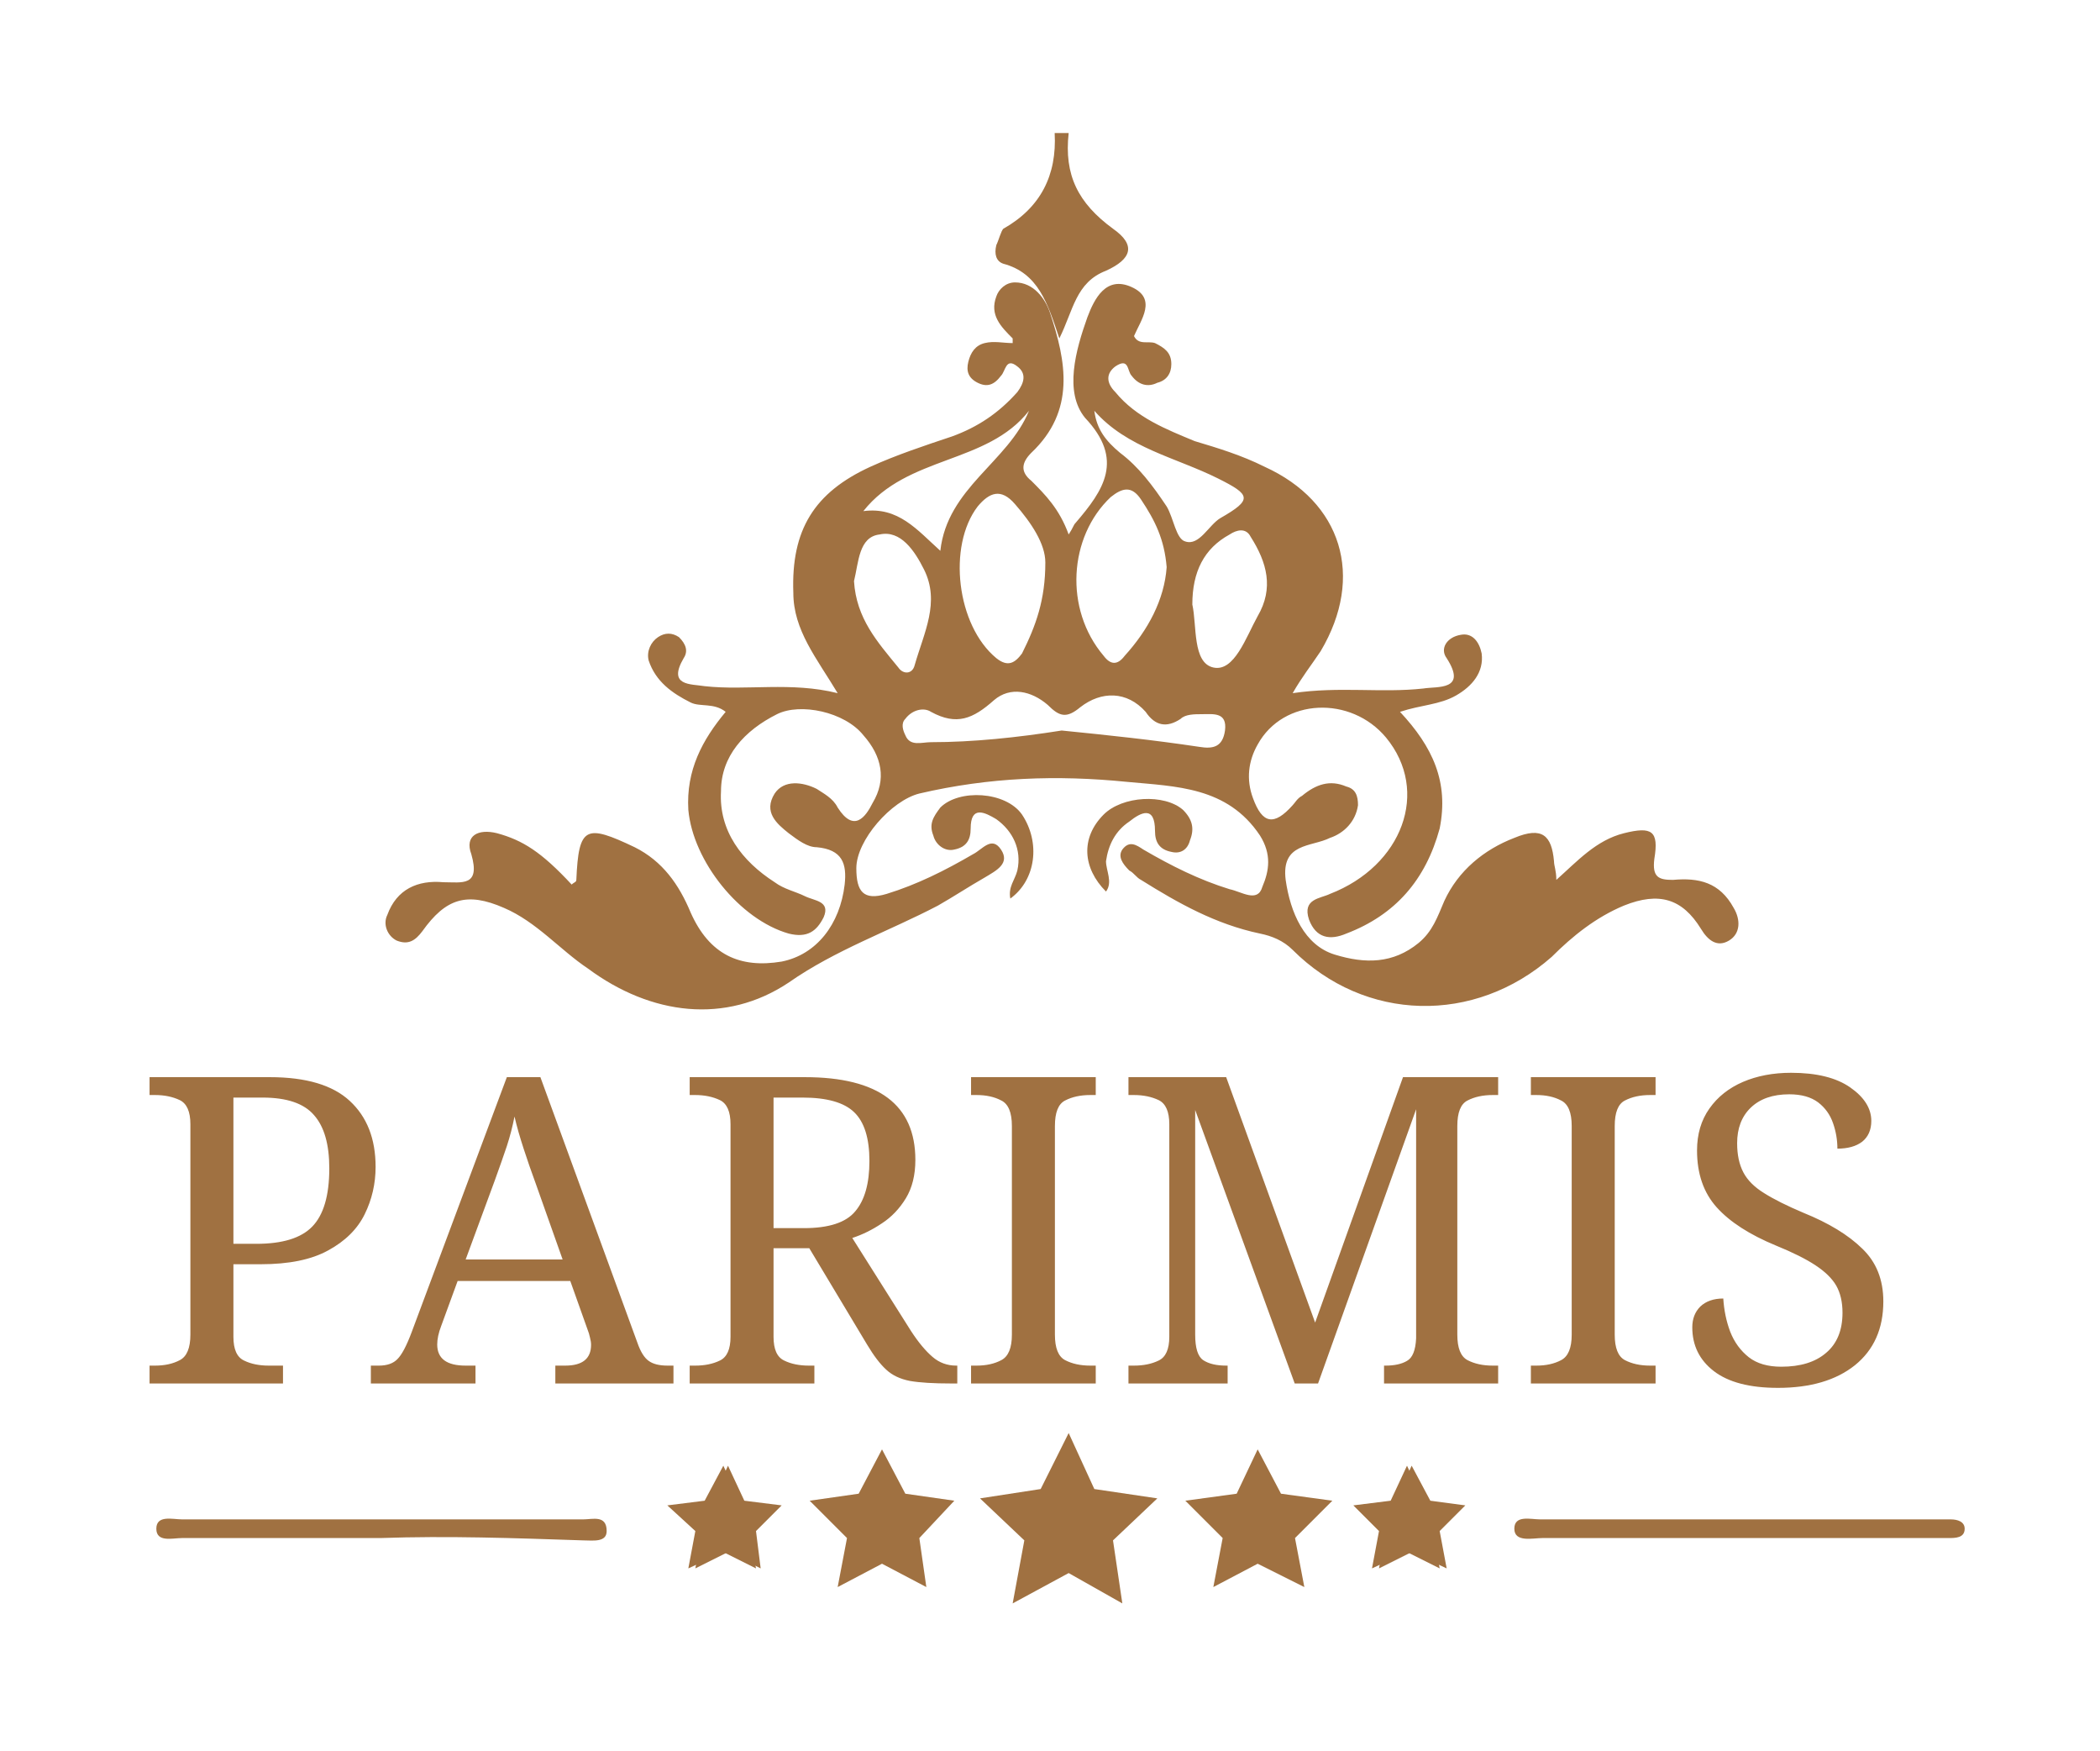
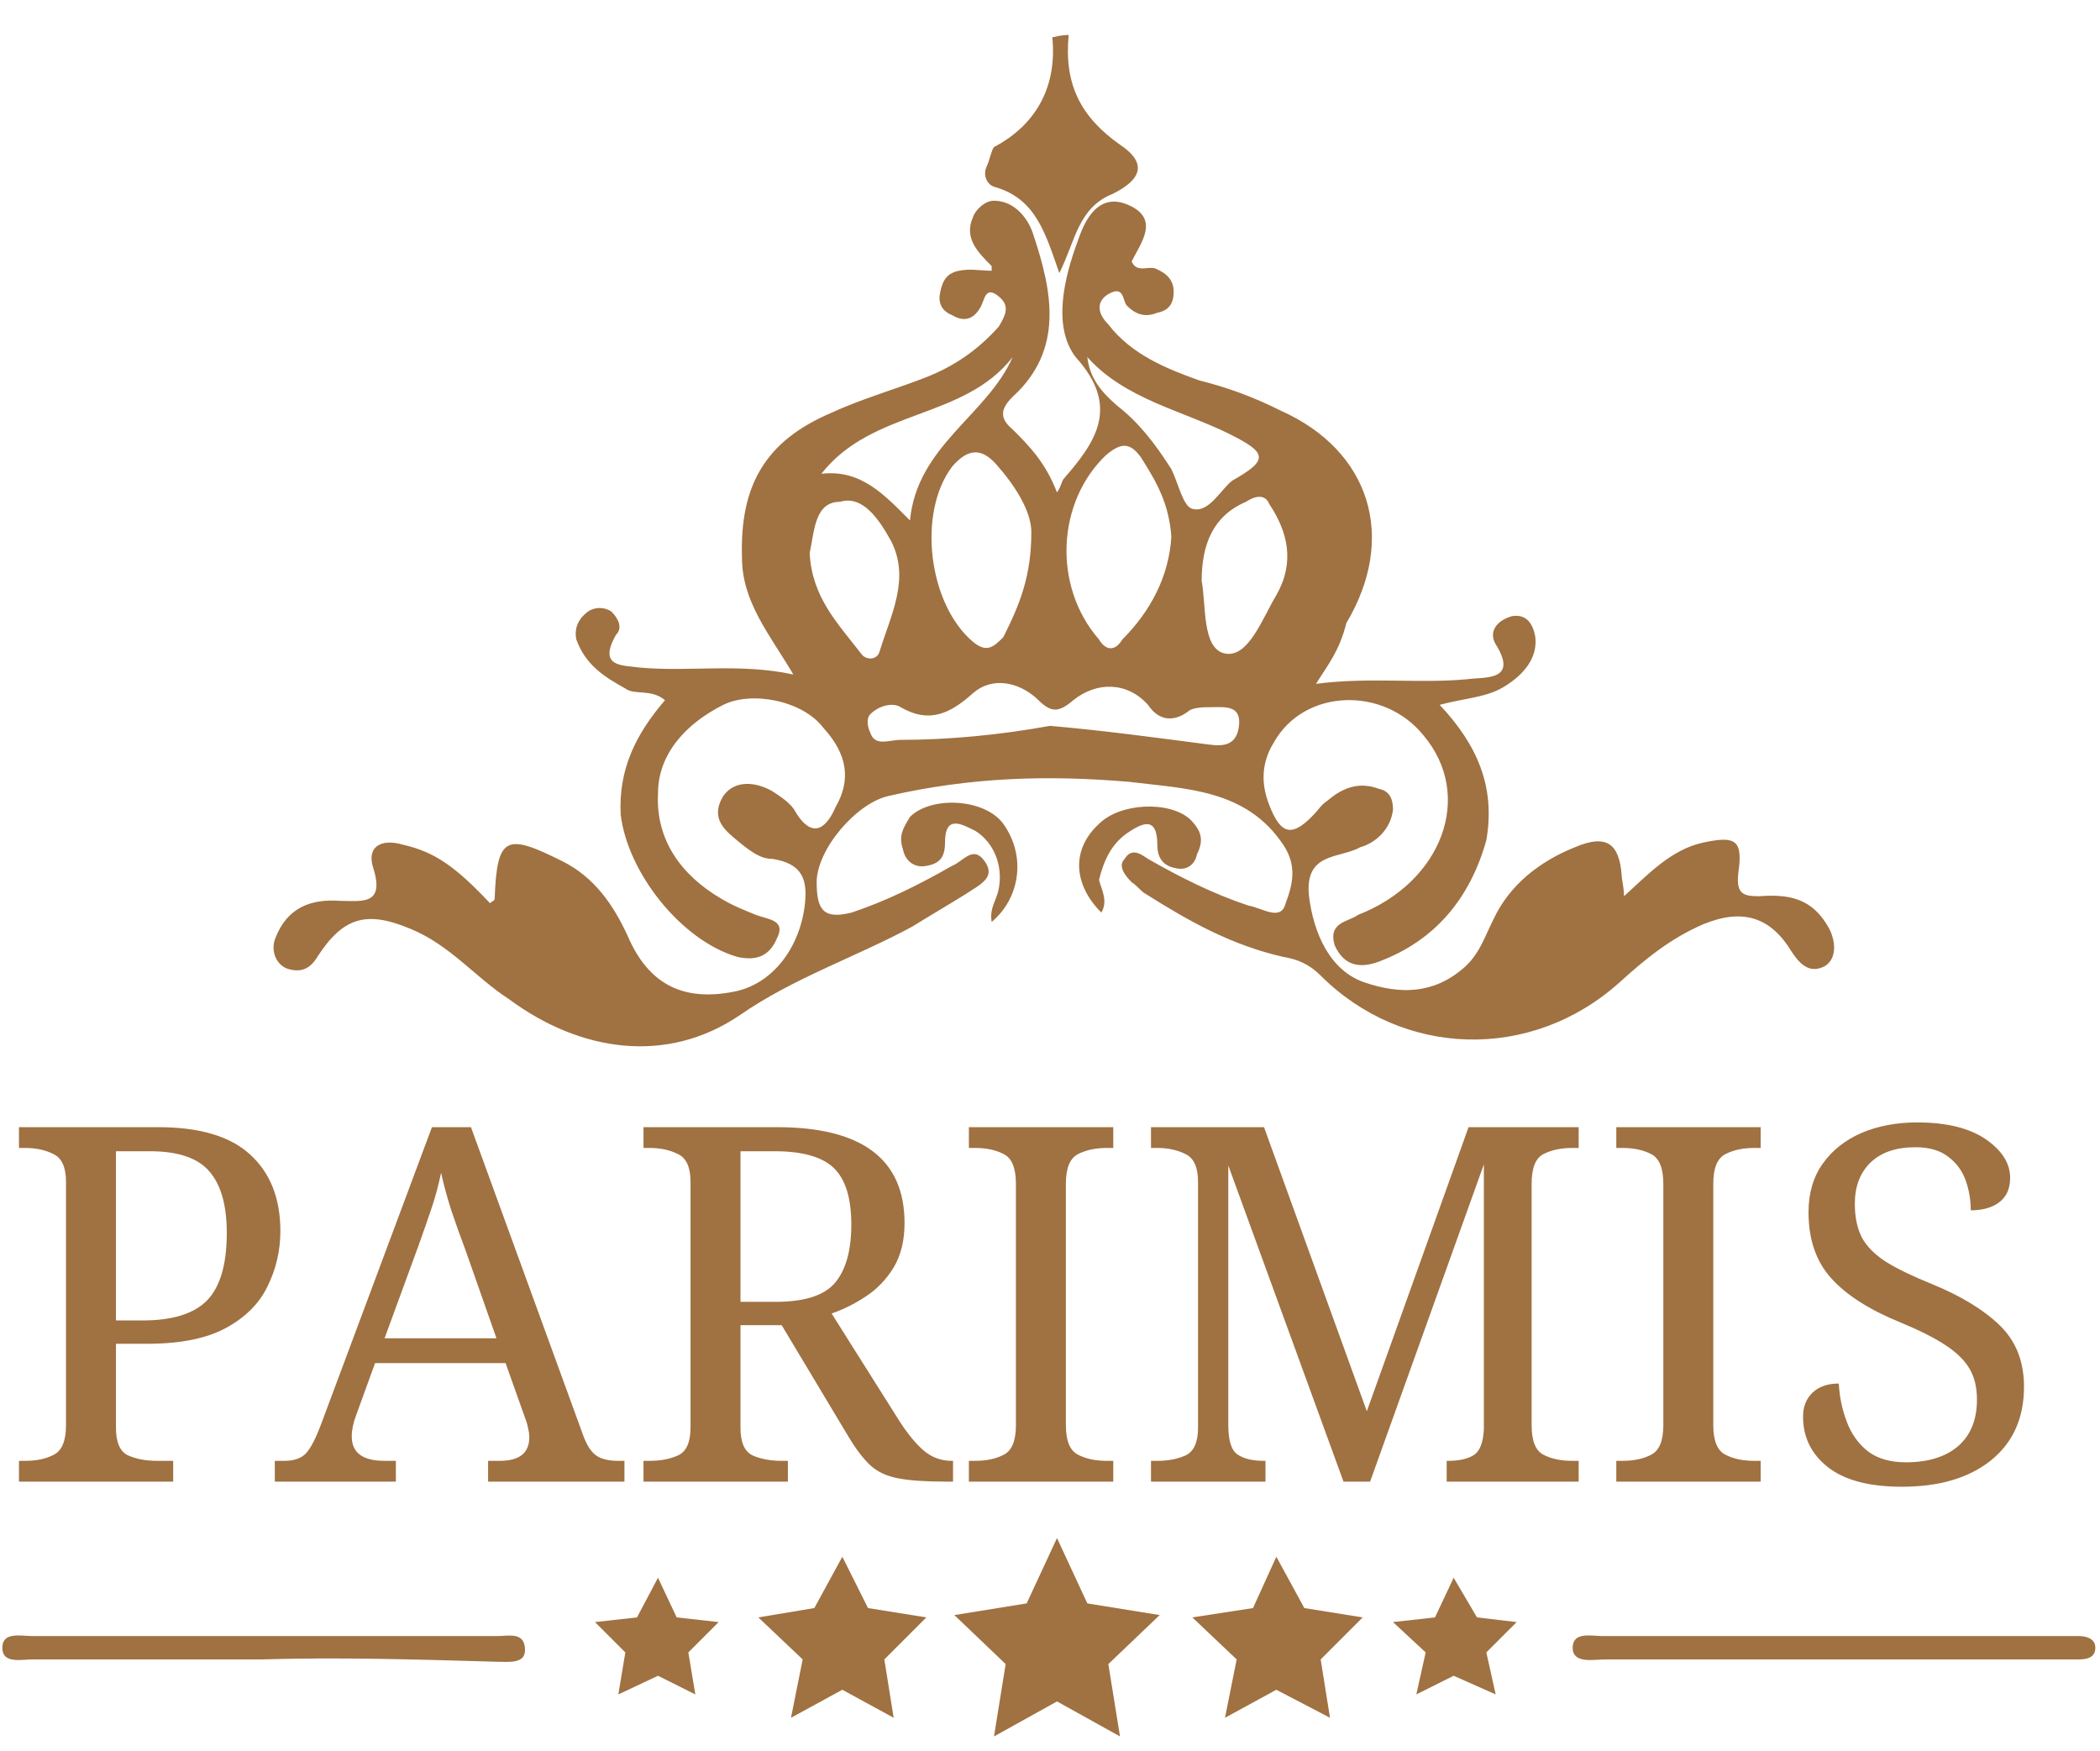
- <svg xmlns="http://www.w3.org/2000/svg" version="1.1" id="Layer_1" x="0px" y="0px" viewBox="0 0 90 75" style="enable-background:new 0 0 90 75;" xml:space="preserve">
+ <svg xmlns="http://www.w3.org/2000/svg" version="1.1" id="Layer_1" x="0px" y="0px" viewBox="-594 38 90 75" style="enable-background:new -594 38 90 75;" xml:space="preserve">
  <style type="text/css">
	.st0{fill:#A07141;}
	.st1{font-family:'Georgia';}
- 	.st2{font-size:18.385px;}
+ 	.st2{font-size:21.26px;}
</style>
  <g id="Layer_1_1_">
    <g id="XMLID_31_">
-       <path id="XMLID_21_" class="st0" d="M45.8,5.7c-0.2,1.8,0.4,3,1.9,4.1c1,0.7,0.8,1.3-0.3,1.8c-1.3,0.5-1.4,1.7-2,2.9    c-0.5-1.5-0.9-2.8-2.4-3.2c-0.3-0.1-0.4-0.4-0.3-0.8c0.1-0.2,0.2-0.6,0.3-0.7c1.6-0.9,2.3-2.3,2.2-4.1C45.5,5.7,45.7,5.7,45.8,5.7    z" />
-       <path id="XMLID_36_" class="st0" d="M55.4,29.7c2-0.3,3.8,0,5.6-0.2c0.6-0.1,1.9,0.1,1-1.3c-0.3-0.4,0-0.9,0.6-1    c0.5-0.1,0.8,0.3,0.9,0.8c0.1,0.8-0.4,1.4-1.1,1.8s-1.5,0.4-2.4,0.7c1.4,1.5,2.1,3,1.7,5c-0.6,2.2-1.9,3.7-4,4.5    c-0.7,0.3-1.3,0.2-1.6-0.6c-0.3-0.9,0.5-0.9,0.9-1.1c3.1-1.2,4.3-4.4,2.4-6.7c-1.5-1.8-4.4-1.7-5.5,0.3c-0.4,0.7-0.5,1.5-0.2,2.3    c0.4,1.1,0.9,1.2,1.7,0.3c0.1-0.1,0.2-0.3,0.4-0.4c0.6-0.5,1.2-0.7,1.9-0.4c0.4,0.1,0.5,0.4,0.5,0.8c-0.1,0.7-0.6,1.2-1.2,1.4    c-0.8,0.4-2.1,0.2-1.9,1.8c0.2,1.4,0.8,2.8,2.1,3.2c1.3,0.4,2.5,0.4,3.6-0.5c0.6-0.5,0.8-1.1,1.1-1.8c0.6-1.3,1.7-2.2,3-2.7    c1.2-0.5,1.6-0.1,1.7,1c0,0.2,0.1,0.4,0.1,0.8c0.9-0.8,1.7-1.7,2.9-2c1.2-0.3,1.5-0.1,1.3,1.1c-0.1,0.8,0.2,0.9,0.8,0.9    c1.1-0.1,2,0.1,2.6,1.2c0.3,0.5,0.3,1.1-0.2,1.4c-0.5,0.3-0.9,0-1.2-0.5c-0.8-1.3-1.8-1.6-3.3-1c-1.2,0.5-2.2,1.3-3.1,2.2    c-3.3,2.9-8,2.8-11.1-0.3c-0.4-0.4-0.9-0.6-1.4-0.7c-1.9-0.4-3.5-1.3-5.1-2.3c-0.2-0.1-0.3-0.3-0.5-0.4c-0.3-0.3-0.5-0.6-0.3-0.9    c0.3-0.4,0.6-0.2,0.9,0c1.2,0.7,2.4,1.3,3.7,1.7c0.5,0.1,1.2,0.6,1.4-0.1c0.3-0.7,0.4-1.4-0.1-2.2c-1.4-2.1-3.6-2.1-5.7-2.3    c-3-0.3-5.9-0.2-8.9,0.5c-1.2,0.3-2.7,2-2.7,3.2c0,1,0.3,1.4,1.3,1.1c1.3-0.4,2.5-1,3.7-1.7c0.4-0.2,0.8-0.8,1.2-0.2    c0.4,0.6-0.2,0.9-0.7,1.2c-0.7,0.4-1.3,0.8-2,1.2c-2.1,1.1-4.4,1.9-6.4,3.3c-2.7,1.8-5.9,1.4-8.6-0.6c-1.2-0.8-2.2-2-3.6-2.6    c-1.6-0.7-2.5-0.4-3.5,1c-0.3,0.4-0.6,0.6-1.1,0.4c-0.4-0.2-0.6-0.7-0.4-1.1c0.4-1.1,1.3-1.5,2.4-1.4c0.8,0,1.6,0.2,1.2-1.2    c-0.3-0.8,0.3-1.1,1.1-0.9c1.1,0.3,1.9,0.8,3.2,2.2c0.1-0.1,0.2-0.1,0.2-0.2c0.1-2.3,0.4-2.4,2.5-1.4c1.2,0.6,1.9,1.6,2.4,2.8    c0.8,1.8,2.1,2.4,3.9,2.1c1.5-0.3,2.5-1.6,2.7-3.3c0.1-0.9-0.1-1.5-1.2-1.6c-0.4,0-0.8-0.3-1.2-0.6c-0.5-0.4-1.1-0.9-0.6-1.7    c0.4-0.6,1.2-0.5,1.8-0.2c0.3,0.2,0.7,0.4,0.9,0.8c0.7,1.1,1.2,0.4,1.5-0.2c0.6-1,0.4-2-0.4-2.9c-0.8-1-2.7-1.4-3.7-0.9    c-1.4,0.7-2.4,1.8-2.4,3.3c-0.1,1.7,0.9,3,2.3,3.9c0.4,0.3,0.9,0.4,1.3,0.6c0.4,0.2,1.1,0.2,0.8,0.9c-0.3,0.6-0.7,0.9-1.5,0.7    c-2.1-0.6-4.1-3.1-4.3-5.3c-0.1-1.7,0.6-3,1.6-4.2c-0.5-0.4-1.1-0.2-1.5-0.4c-0.8-0.4-1.5-0.9-1.8-1.8c-0.1-0.4,0.1-0.8,0.4-1    c0.3-0.2,0.6-0.2,0.9,0c0.3,0.3,0.4,0.6,0.2,0.9c-0.7,1.2,0.3,1.1,0.9,1.2c1.8,0.2,3.7-0.2,5.7,0.3c-0.9-1.5-1.9-2.7-1.9-4.3    c-0.1-2.7,0.9-4.3,3.3-5.4c1.1-0.5,2.3-0.9,3.5-1.3c1.1-0.4,2-1,2.8-1.9c0.3-0.4,0.4-0.8,0-1.1c-0.5-0.4-0.5,0.2-0.7,0.4    c-0.3,0.4-0.6,0.5-1,0.3c-0.4-0.2-0.5-0.5-0.4-0.9c0.1-0.4,0.3-0.7,0.7-0.8c0.4-0.1,0.8,0,1.2,0c0-0.1,0-0.2,0-0.2    c-0.5-0.5-1-1-0.7-1.8c0.1-0.3,0.4-0.6,0.8-0.6c0.8,0,1.3,0.7,1.5,1.3c0.7,2.1,1.1,4.2-0.8,6c-0.4,0.4-0.5,0.8,0,1.2    c0.6,0.6,1.2,1.2,1.6,2.3c0.2-0.3,0.2-0.4,0.3-0.5c1.2-1.4,2.1-2.7,0.4-4.5c-0.9-1.1-0.4-2.9,0.1-4.3c0.3-0.8,0.8-1.8,1.9-1.3    c1.1,0.5,0.4,1.4,0.1,2.1c0.2,0.4,0.6,0.2,0.9,0.3c0.4,0.2,0.7,0.4,0.7,0.9c0,0.4-0.2,0.7-0.6,0.8c-0.4,0.2-0.8,0.1-1.1-0.3    c-0.2-0.2-0.1-0.8-0.7-0.4c-0.4,0.3-0.4,0.7,0,1.1c0.9,1.1,2.2,1.6,3.4,2.1c1,0.3,2,0.6,3,1.1c3.3,1.5,4.3,4.7,2.4,7.9    C56.2,28.5,55.8,29,55.4,29.7z M50,24.3c-0.1-1.2-0.5-2-1.1-2.9c-0.4-0.6-0.8-0.5-1.3-0.1c-1.8,1.7-2,4.8-0.3,6.8    c0.3,0.4,0.6,0.4,0.9,0C49.2,27,49.9,25.7,50,24.3z M44.8,24.1c0-0.8-0.6-1.7-1.3-2.5c-0.6-0.7-1.1-0.5-1.6,0.1    c-1.3,1.7-0.9,5.1,0.8,6.5c0.5,0.4,0.8,0.2,1.1-0.2C44.4,26.8,44.8,25.7,44.8,24.1z M45.5,31.3c2,0.2,3.9,0.4,5.9,0.7    c0.6,0.1,1,0,1.1-0.7c0.1-0.8-0.5-0.7-1-0.7c-0.3,0-0.7,0-0.9,0.2c-0.6,0.4-1.1,0.3-1.5-0.3c-0.8-0.9-1.9-0.9-2.8-0.2    c-0.6,0.5-0.9,0.4-1.4-0.1c-0.7-0.6-1.6-0.8-2.3-0.2c-0.9,0.8-1.6,1.1-2.7,0.5c-0.3-0.2-0.8-0.1-1.1,0.3c-0.2,0.2-0.1,0.5,0,0.7    c0.2,0.5,0.7,0.3,1.1,0.3C41.7,31.8,43.6,31.6,45.5,31.3z M36.6,24.9c0.1,1.6,1,2.6,1.9,3.7c0.2,0.3,0.6,0.3,0.7-0.1    c0.4-1.4,1.1-2.7,0.4-4.1c-0.4-0.8-1-1.7-1.9-1.5C36.8,23,36.8,24.1,36.6,24.9z M51.1,25.9c0.2,0.9,0,2.5,0.9,2.7    c0.9,0.2,1.4-1.3,1.9-2.2c0.7-1.2,0.4-2.3-0.3-3.4c-0.2-0.4-0.6-0.3-0.9-0.1C51.6,23.5,51.1,24.5,51.1,25.9z M44.1,17.6    c-1.8,2.3-5.2,1.9-7.1,4.3c1.5-0.2,2.3,0.8,3.3,1.7C40.6,20.9,43.2,19.8,44.1,17.6z M46.9,17.6c0.1,0.8,0.5,1.3,1.1,1.8    c0.8,0.6,1.4,1.4,2,2.3c0.3,0.5,0.4,1.4,0.8,1.5c0.6,0.2,1-0.7,1.5-1c1.4-0.8,1.3-1-0.1-1.7C50.4,19.6,48.3,19.2,46.9,17.6z" />
-       <path id="XMLID_12_" class="st0" d="M74.5,65.9c-2.8,0-5.6,0-8.4,0c-0.4,0-1.2,0.2-1.2-0.4c0-0.6,0.7-0.4,1.1-0.4    c5.7,0,11.4,0,17.1,0c0.2,0,0.3,0,0.5,0c0.3,0,0.6,0.1,0.6,0.4c0,0.4-0.4,0.4-0.7,0.4c-0.4,0-0.9,0-1.3,0    C79.7,65.9,77.1,65.9,74.5,65.9z" />
-       <path id="XMLID_11_" class="st0" d="M16.3,65.9c-2.8,0-5.7,0-8.5,0c-0.4,0-1.1,0.2-1.1-0.4c0-0.6,0.7-0.4,1.1-0.4    c5.7,0,11.5,0,17.2,0c0.4,0,1-0.2,1,0.5c0,0.5-0.6,0.4-1,0.4C22,65.9,19.2,65.8,16.3,65.9z" />
-       <path id="XMLID_10_" class="st0" d="M43.3,38.5c-0.1-0.5,0.2-0.8,0.3-1.2c0.2-0.9-0.2-1.7-0.9-2.2c-0.5-0.3-1.1-0.6-1.1,0.4    c0,0.5-0.2,0.8-0.7,0.9c-0.4,0.1-0.8-0.2-0.9-0.6c-0.2-0.5,0-0.8,0.3-1.2c0.8-0.8,2.8-0.7,3.5,0.3C44.6,36.1,44.4,37.7,43.3,38.5z    " />
-       <path id="XMLID_9_" class="st0" d="M47.4,38.2c-1-1-1.1-2.3-0.1-3.3c0.8-0.8,2.6-0.9,3.4-0.2c0.4,0.4,0.5,0.8,0.3,1.3    c-0.1,0.4-0.4,0.6-0.8,0.5c-0.5-0.1-0.7-0.4-0.7-0.9c0-1.1-0.6-0.8-1.1-0.4c-0.6,0.4-0.9,1-1,1.7C47.4,37.3,47.7,37.8,47.4,38.2z" />
+       <path id="XMLID_21_" class="st0" d="M-548.2,39.5c-0.2,2.1,0.5,3.5,2.2,4.7c1.2,0.8,0.9,1.5-0.3,2.1c-1.5,0.6-1.6,2-2.3,3.4    c-0.6-1.7-1-3.2-2.8-3.7c-0.3-0.1-0.5-0.5-0.3-0.9c0.1-0.2,0.2-0.7,0.3-0.8c1.9-1,2.7-2.7,2.5-4.7    C-548.5,39.5-548.3,39.5-548.2,39.5z" />
+       <path id="XMLID_36_" class="st0" d="M-537.6,67.3c2.3-0.3,4.4,0,6.5-0.2c0.7-0.1,2.2,0.1,1.2-1.5c-0.3-0.5,0-1,0.7-1.2    c0.6-0.1,0.9,0.3,1,0.9c0.1,0.9-0.5,1.6-1.3,2.1c-0.8,0.5-1.7,0.5-2.8,0.8c1.6,1.7,2.4,3.5,2,5.8c-0.7,2.5-2.2,4.3-4.6,5.2    c-0.8,0.3-1.5,0.2-1.9-0.7c-0.3-1,0.6-1,1-1.3c3.6-1.4,5-5.1,2.8-7.7c-1.7-2.1-5.1-2-6.4,0.3c-0.5,0.8-0.6,1.7-0.2,2.7    c0.5,1.3,1,1.4,2,0.3c0.1-0.1,0.2-0.3,0.5-0.5c0.7-0.6,1.4-0.8,2.2-0.5c0.5,0.1,0.6,0.5,0.6,0.9c-0.1,0.8-0.7,1.4-1.4,1.6    c-0.9,0.5-2.4,0.2-2.2,2.1c0.2,1.6,0.9,3.2,2.4,3.7s2.9,0.5,4.2-0.6c0.7-0.6,0.9-1.3,1.3-2.1c0.7-1.5,2-2.5,3.5-3.1    c1.4-0.6,1.9-0.1,2,1.2c0,0.2,0.1,0.5,0.1,0.9c1-0.9,2-2,3.4-2.3c1.4-0.3,1.7-0.1,1.5,1.3c-0.1,0.9,0.2,1,0.9,1    c1.3-0.1,2.3,0.1,3,1.4c0.3,0.6,0.3,1.3-0.2,1.6c-0.6,0.3-1,0-1.4-0.6c-0.9-1.5-2.1-1.9-3.8-1.2c-1.4,0.6-2.5,1.5-3.6,2.5    c-3.8,3.4-9.3,3.2-12.8-0.3c-0.5-0.5-1-0.7-1.6-0.8c-2.2-0.5-4-1.5-5.9-2.7c-0.2-0.1-0.3-0.3-0.6-0.5c-0.3-0.3-0.6-0.7-0.3-1    c0.3-0.5,0.7-0.2,1,0c1.4,0.8,2.8,1.5,4.3,2c0.6,0.1,1.4,0.7,1.6-0.1c0.3-0.8,0.5-1.6-0.1-2.5c-1.6-2.4-4.2-2.4-6.6-2.7    c-3.5-0.3-6.8-0.2-10.3,0.6c-1.4,0.3-3.1,2.3-3.1,3.7c0,1.2,0.3,1.6,1.5,1.3c1.5-0.5,2.9-1.2,4.3-2c0.5-0.2,0.9-0.9,1.4-0.2    c0.5,0.7-0.2,1-0.8,1.4c-0.8,0.5-1.5,0.9-2.3,1.4c-2.4,1.3-5.1,2.2-7.4,3.8c-3.1,2.1-6.8,1.6-9.9-0.7c-1.4-0.9-2.5-2.3-4.2-3    c-1.9-0.8-2.9-0.5-4,1.2c-0.3,0.5-0.7,0.7-1.3,0.5c-0.5-0.2-0.7-0.8-0.5-1.3c0.5-1.3,1.5-1.7,2.8-1.6c0.9,0,1.9,0.2,1.4-1.4    c-0.3-0.9,0.3-1.3,1.3-1c1.3,0.3,2.2,0.9,3.7,2.5c0.1-0.1,0.2-0.1,0.2-0.2c0.1-2.7,0.5-2.8,2.9-1.6c1.4,0.7,2.2,1.9,2.8,3.2    c0.9,2.1,2.4,2.8,4.5,2.4c1.7-0.3,2.9-1.9,3.1-3.8c0.1-1-0.1-1.7-1.4-1.9c-0.5,0-0.9-0.3-1.4-0.7c-0.6-0.5-1.3-1-0.7-2    c0.5-0.7,1.4-0.6,2.1-0.2c0.3,0.2,0.8,0.5,1,0.9c0.8,1.3,1.4,0.5,1.7-0.2c0.7-1.2,0.5-2.3-0.5-3.4c-0.9-1.2-3.1-1.6-4.3-1    c-1.6,0.8-2.8,2.1-2.8,3.8c-0.1,2,1,3.5,2.7,4.5c0.5,0.3,1,0.5,1.5,0.7c0.5,0.2,1.3,0.2,0.9,1c-0.3,0.7-0.8,1-1.7,0.8    c-2.4-0.7-4.7-3.6-5-6.1c-0.1-2,0.7-3.5,1.9-4.9c-0.6-0.5-1.3-0.2-1.7-0.5c-0.9-0.5-1.7-1-2.1-2.1c-0.1-0.5,0.1-0.9,0.5-1.2    c0.3-0.2,0.7-0.2,1,0c0.3,0.3,0.5,0.7,0.2,1c-0.8,1.4,0.3,1.3,1,1.4c2.1,0.2,4.3-0.2,6.6,0.3c-1-1.7-2.2-3.1-2.2-5    c-0.1-3.1,1-5,3.8-6.2c1.3-0.6,2.7-1,4-1.5c1.3-0.5,2.3-1.2,3.2-2.2c0.3-0.5,0.5-0.9,0-1.3c-0.6-0.5-0.6,0.2-0.8,0.5    c-0.3,0.5-0.7,0.6-1.2,0.3c-0.5-0.2-0.6-0.6-0.5-1c0.1-0.5,0.3-0.8,0.8-0.9c0.5-0.1,0.9,0,1.4,0c0-0.1,0-0.2,0-0.2    c-0.6-0.6-1.2-1.2-0.8-2.1c0.1-0.3,0.5-0.7,0.9-0.7c0.9,0,1.5,0.8,1.7,1.5c0.8,2.4,1.3,4.9-0.9,6.9c-0.5,0.5-0.6,0.9,0,1.4    c0.7,0.7,1.4,1.4,1.9,2.7c0.2-0.3,0.2-0.5,0.3-0.6c1.4-1.6,2.4-3.1,0.5-5.2c-1-1.3-0.5-3.4,0.1-5c0.3-0.9,0.9-2.1,2.2-1.5    s0.5,1.6,0.1,2.4c0.2,0.5,0.7,0.2,1,0.3c0.5,0.2,0.8,0.5,0.8,1c0,0.5-0.2,0.8-0.7,0.9c-0.5,0.2-0.9,0.1-1.3-0.3    c-0.2-0.2-0.1-0.9-0.8-0.5c-0.5,0.3-0.5,0.8,0,1.3c1,1.3,2.5,1.9,3.9,2.4c1.2,0.3,2.3,0.7,3.5,1.3c3.8,1.7,5,5.4,2.8,9.1    C-536.6,65.9-537.1,66.5-537.6,67.3z M-543.8,61c-0.1-1.4-0.6-2.3-1.3-3.4c-0.5-0.7-0.9-0.6-1.5-0.1c-2.1,2-2.3,5.6-0.3,7.9    c0.3,0.5,0.7,0.5,1,0C-544.7,64.2-543.9,62.7-543.8,61z M-549.8,60.8c0-0.9-0.7-2-1.5-2.9c-0.7-0.8-1.3-0.6-1.9,0.1    c-1.5,2-1,5.9,0.9,7.5c0.6,0.5,0.9,0.2,1.3-0.2C-550.3,63.9-549.8,62.7-549.8,60.8z M-549,69.1c2.3,0.2,4.5,0.5,6.8,0.8    c0.7,0.1,1.2,0,1.3-0.8c0.1-0.9-0.6-0.8-1.2-0.8c-0.3,0-0.8,0-1,0.2c-0.7,0.5-1.3,0.3-1.7-0.3c-0.9-1-2.2-1-3.2-0.2    c-0.7,0.6-1,0.5-1.6-0.1c-0.8-0.7-1.9-0.9-2.7-0.2c-1,0.9-1.9,1.3-3.1,0.6c-0.3-0.2-0.9-0.1-1.3,0.3c-0.2,0.2-0.1,0.6,0,0.8    c0.2,0.6,0.8,0.3,1.3,0.3C-553.4,69.7-551.2,69.5-549,69.1z M-559.3,61.7c0.1,1.9,1.2,3,2.2,4.3c0.2,0.3,0.7,0.3,0.8-0.1    c0.5-1.6,1.3-3.1,0.5-4.7c-0.5-0.9-1.2-2-2.2-1.7C-559.1,59.5-559.1,60.8-559.3,61.7z M-542.5,62.9c0.2,1,0,2.9,1,3.1    c1,0.2,1.6-1.5,2.2-2.5c0.8-1.4,0.5-2.7-0.3-3.9c-0.2-0.5-0.7-0.3-1-0.1C-542,60.1-542.5,61.3-542.5,62.9z M-550.6,53.3    c-2.1,2.7-6,2.2-8.2,5c1.7-0.2,2.7,0.9,3.8,2C-554.7,57.1-551.7,55.8-550.6,53.3z M-547.4,53.3c0.1,0.9,0.6,1.5,1.3,2.1    c0.9,0.7,1.6,1.6,2.3,2.7c0.3,0.6,0.5,1.6,0.9,1.7c0.7,0.2,1.2-0.8,1.7-1.2c1.6-0.9,1.5-1.2-0.1-2    C-543.3,55.6-545.8,55.1-547.4,53.3z" />
+       <path id="XMLID_12_" class="st0" d="M-515.5,109.1c-3.2,0-6.5,0-9.7,0c-0.5,0-1.4,0.2-1.4-0.5c0-0.7,0.8-0.5,1.3-0.5    c6.6,0,13.2,0,19.8,0c0.2,0,0.3,0,0.6,0c0.3,0,0.7,0.1,0.7,0.5c0,0.5-0.5,0.5-0.8,0.5c-0.5,0-1,0-1.5,0    C-509.5,109.1-512.5,109.1-515.5,109.1z" />
+       <path id="XMLID_11_" class="st0" d="M-582.8,109.1c-3.2,0-6.6,0-9.8,0c-0.5,0-1.3,0.2-1.3-0.5c0-0.7,0.8-0.5,1.3-0.5    c6.6,0,13.3,0,19.9,0c0.5,0,1.2-0.2,1.2,0.6c0,0.6-0.7,0.5-1.2,0.5C-576.2,109.1-579.4,109-582.8,109.1z" />
+       <path id="XMLID_10_" class="st0" d="M-551.5,77.5c-0.1-0.6,0.2-0.9,0.3-1.4c0.2-1-0.2-2-1-2.5c-0.6-0.3-1.3-0.7-1.3,0.5    c0,0.6-0.2,0.9-0.8,1c-0.5,0.1-0.9-0.2-1-0.7c-0.2-0.6,0-0.9,0.3-1.4c0.9-0.9,3.2-0.8,4,0.3C-550,74.7-550.3,76.5-551.5,77.5z" />
+       <path id="XMLID_9_" class="st0" d="M-546.8,77.1c-1.2-1.2-1.3-2.7-0.1-3.8c0.9-0.9,3-1,3.9-0.2c0.5,0.5,0.6,0.9,0.3,1.5    c-0.1,0.5-0.5,0.7-0.9,0.6c-0.6-0.1-0.8-0.5-0.8-1c0-1.3-0.7-0.9-1.3-0.5c-0.7,0.5-1,1.2-1.2,2C-546.8,76.1-546.5,76.6-546.8,77.1    z" />
    </g>
  </g>
  <g id="Layer_2">
-     <text id="XMLID_8_" transform="matrix(1 0 0 1 5.7065 59.2774)" class="st0 st1 st2">PARIMIS</text>
+     <text id="XMLID_8_" transform="matrix(1 0 0 1 -593.9995 101.4824)" class="st0 st1 st2">PARIMIS</text>
  </g>
  <g id="Layer_3">
-     <polygon id="XMLID_7_" class="st0" points="45.8,61.4 46.9,63.8 49.6,64.2 47.7,66 48.1,68.7 45.8,67.4 43.4,68.7 43.9,66 42,64.2    44.6,63.8  " />
-     <polygon id="XMLID_6_" class="st0" points="37.8,62.1 38.8,64 40.9,64.3 39.4,65.9 39.7,68 37.8,67 35.9,68 36.3,65.9 34.7,64.3    36.8,64  " />
-     <polygon id="XMLID_5_" class="st0" points="31,62.8 31.7,64.3 33.2,64.5 32.1,65.6 32.4,67.2 31,66.5 29.5,67.2 29.8,65.6    28.6,64.5 30.2,64.3  " />
-     <polygon id="XMLID_4_" class="st0" points="31.2,62.8 31.9,64.3 33.5,64.5 32.4,65.6 32.6,67.2 31.2,66.5 29.8,67.2 30.1,65.6    28.9,64.5 30.5,64.3  " />
-     <polygon id="XMLID_3_" class="st0" points="53.9,62.1 53,64 50.8,64.3 52.4,65.9 52,68 53.9,67 55.9,68 55.5,65.9 57.1,64.3    54.9,64  " />
-     <polygon id="XMLID_2_" class="st0" points="60.3,62.8 59.6,64.3 58,64.5 59.1,65.6 58.8,67.2 60.3,66.5 61.7,67.2 61.4,65.6    62.6,64.5 61,64.3  " />
-     <polygon id="XMLID_1_" class="st0" points="60.5,62.8 59.8,64.3 58.2,64.5 59.4,65.6 59.1,67.2 60.5,66.5 62,67.2 61.7,65.6    62.8,64.5 61.3,64.3  " />
+     <polygon id="XMLID_7_" class="st0" points="-548.7,103.9 -547.4,106.7 -544.3,107.2 -546.5,109.3 -546,112.4 -548.7,110.9    -551.4,112.4 -550.9,109.3 -553.1,107.2 -550,106.7  " />
+     <polygon id="XMLID_6_" class="st0" points="-557.9,104.7 -556.8,106.9 -554.3,107.3 -556.1,109.1 -555.7,111.6 -557.9,110.4    -560.1,111.6 -559.6,109.1 -561.5,107.3 -559.1,106.9  " />
+     <polygon id="XMLID_5_" class="st0" points="-565.8,105.6 -565,107.3 -563.2,107.5 -564.5,108.8 -564.2,110.6 -565.8,109.8    -567.5,110.6 -567.2,108.8 -568.5,107.5 -566.7,107.3  " />
+     <polygon id="XMLID_3_" class="st0" points="-539.3,104.7 -540.3,106.9 -542.9,107.3 -541,109.1 -541.5,111.6 -539.3,110.4    -537,111.6 -537.4,109.1 -535.6,107.3 -538.1,106.9  " />
+     <polygon id="XMLID_1_" class="st0" points="-531.7,105.6 -532.5,107.3 -534.3,107.5 -532.9,108.8 -533.3,110.6 -531.7,109.8    -529.9,110.6 -530.3,108.8 -529,107.5 -530.7,107.3  " />
  </g>
</svg>
